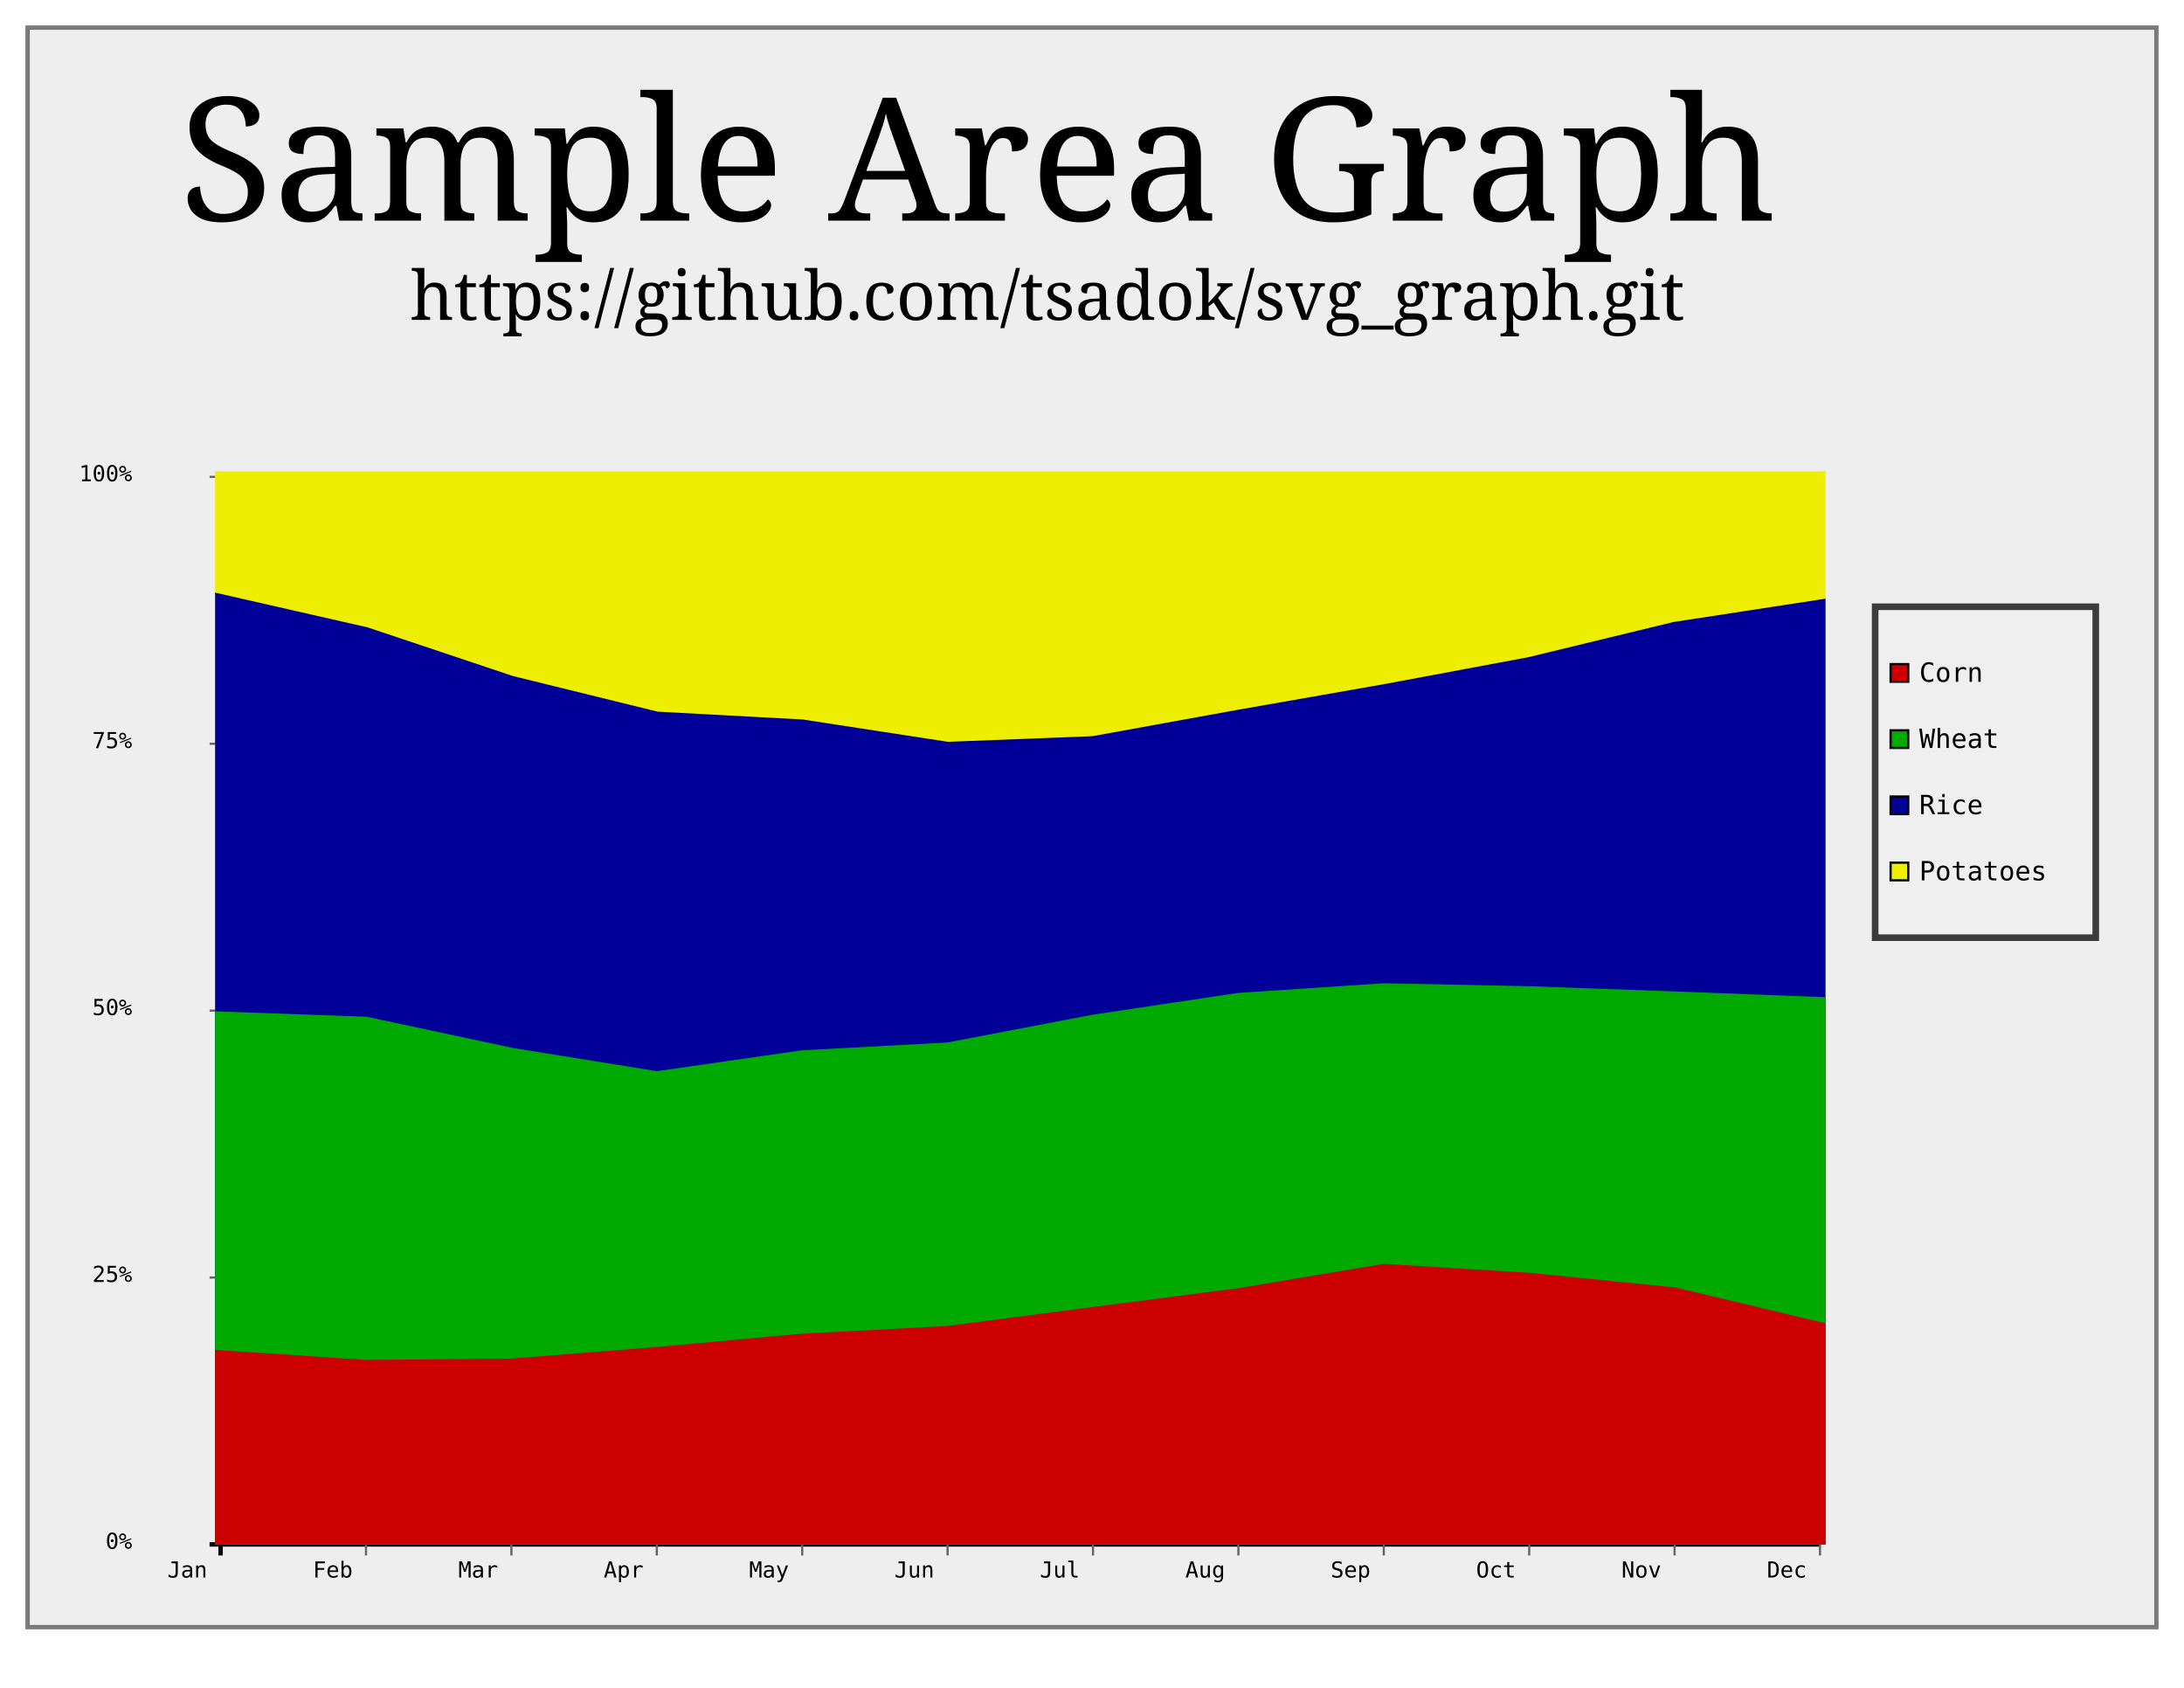
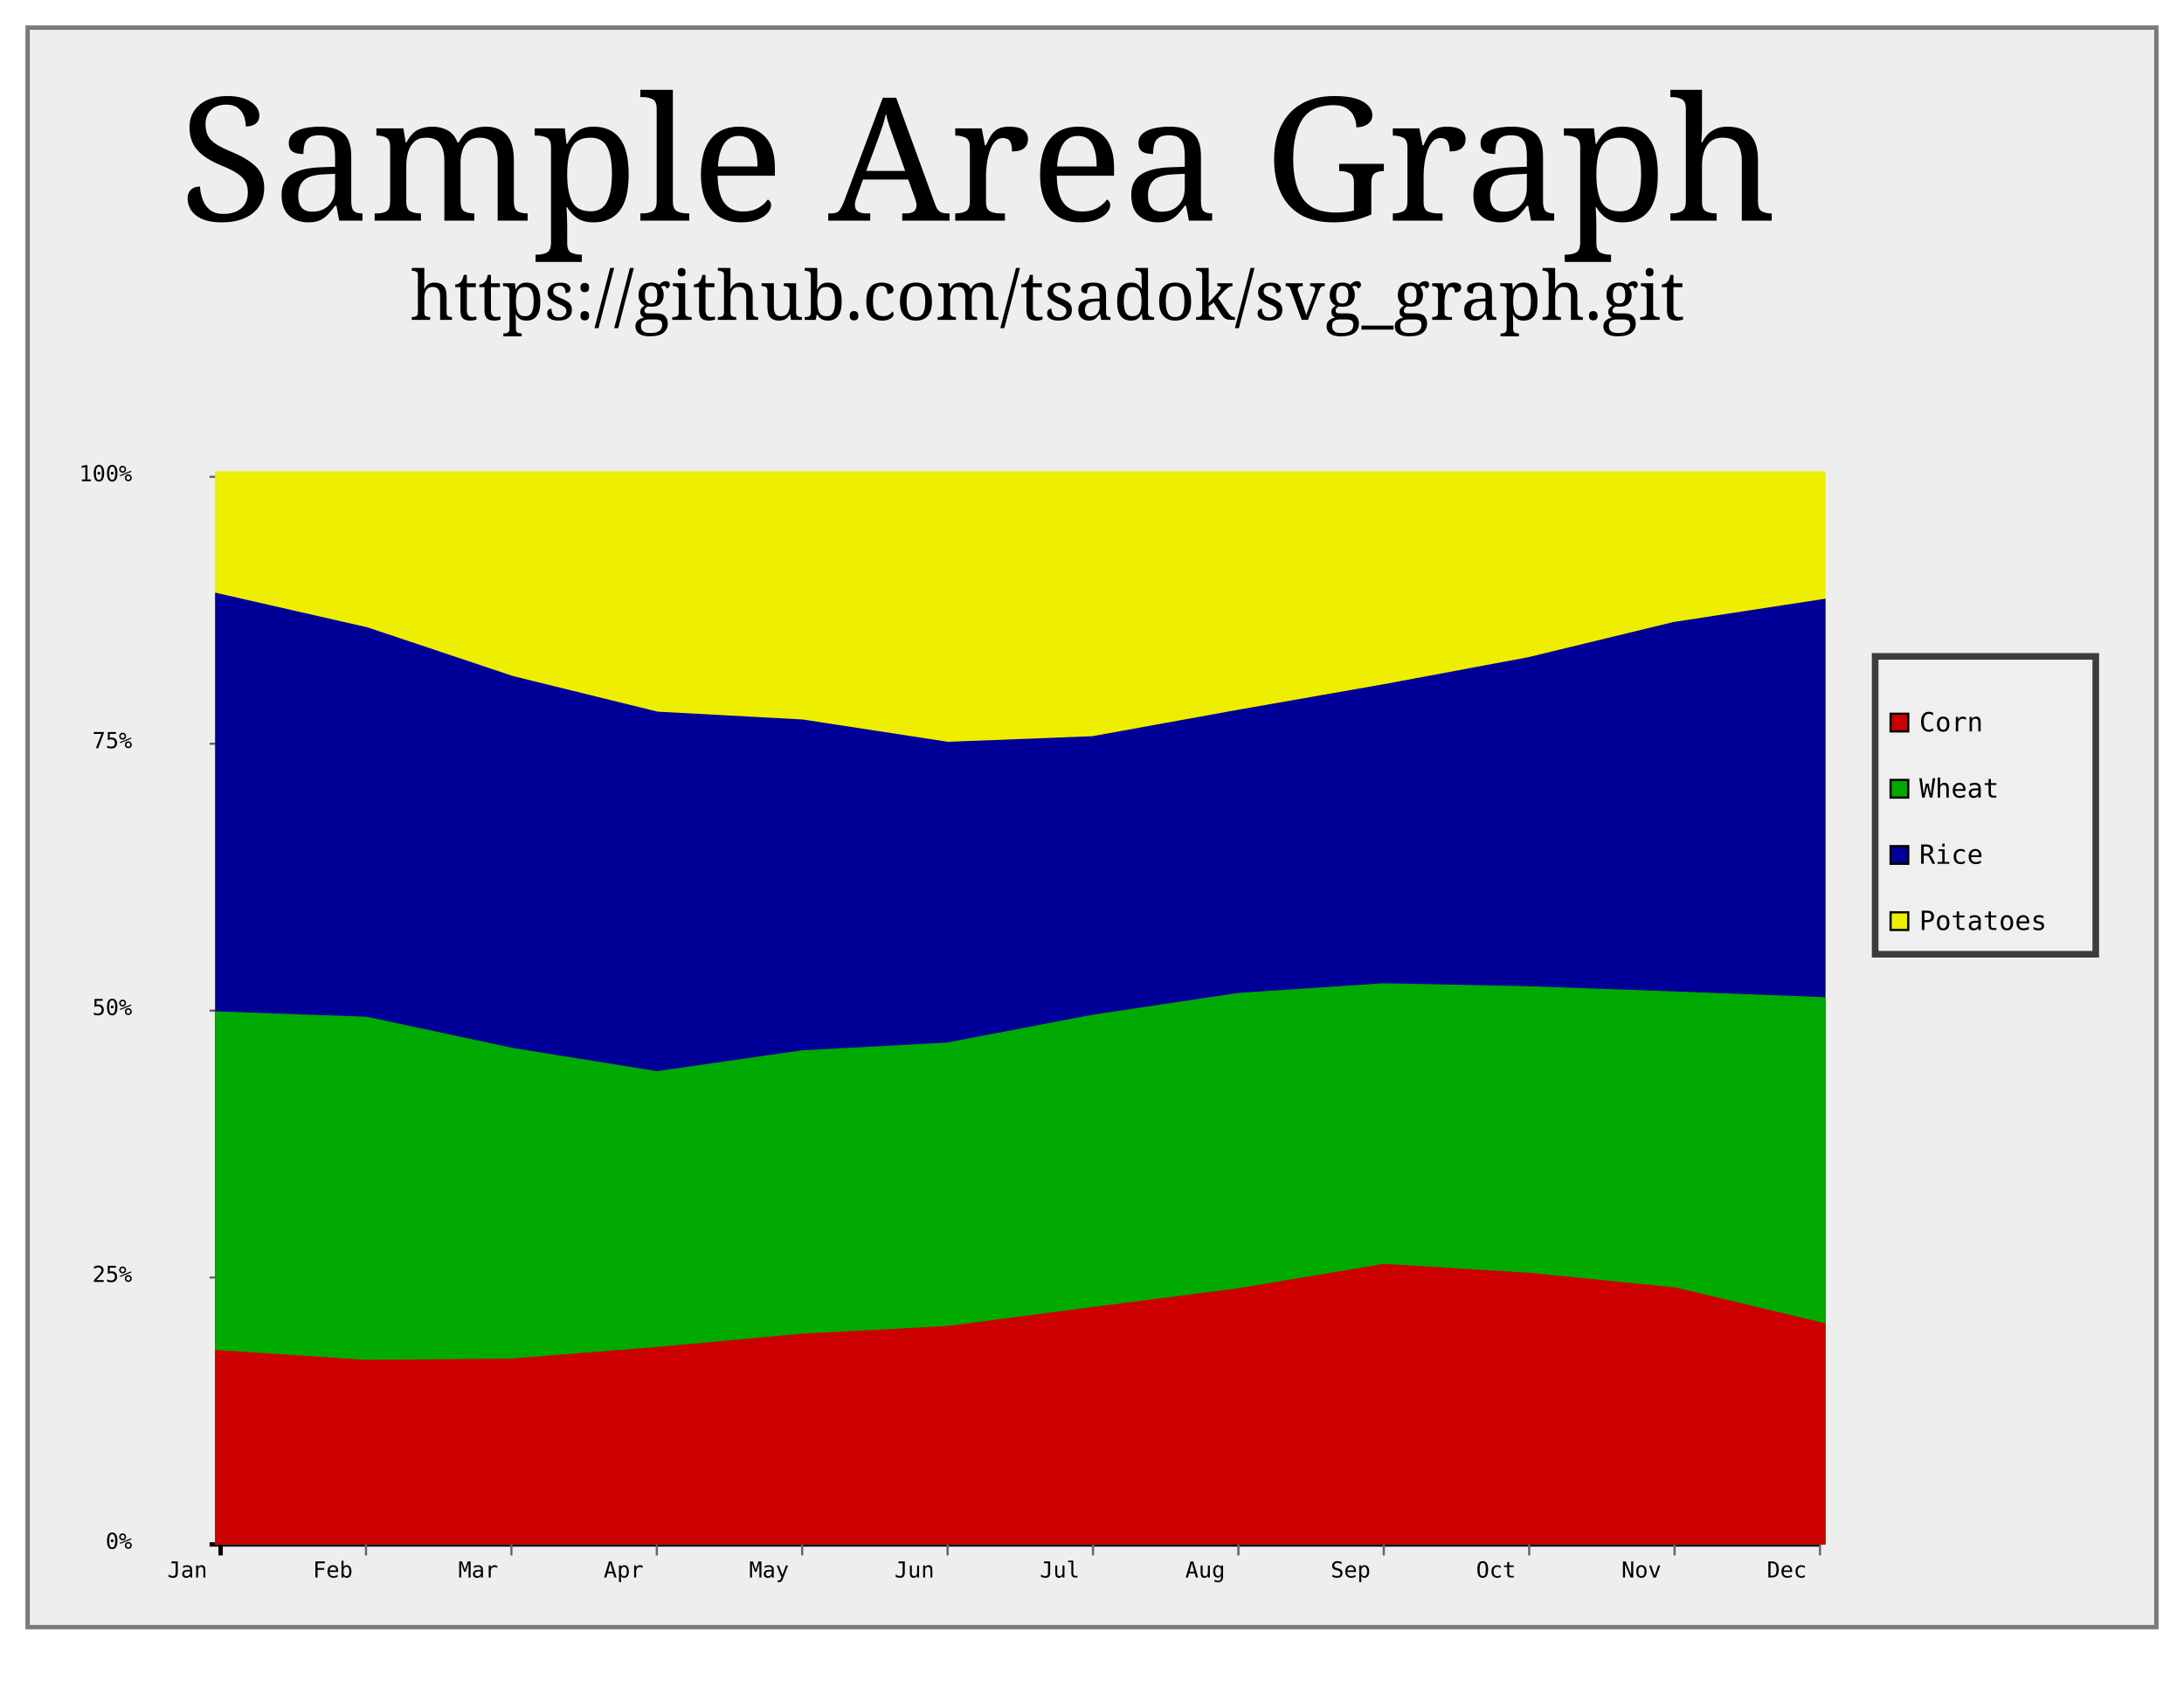
<svg xmlns="http://www.w3.org/2000/svg" width="990" height="765" id="svg2" version="1.1">
  <defs id="defs4">
    </defs>
  <g id="layer1">
    <rect style="color:#000000;fill:#dfdfdf;fill-opacity:0.5;fill-rule:nonzero;stroke:#000000;stroke-width:2;marker:none;visibility:visible;display:inline;overflow:visible;enable-background:accumulate;stroke-opacity:0.5;stroke-miterlimit:4;stroke-dasharray:none" id="rect00002" width="965" height="725" x="12.5" y="12.5" />
-     <rect style="color:#000000;fill:#eeeeee;fill-opacity:0.75;fill-rule:nonzero;stroke:#000000;stroke-width:3;marker:none;visibility:visible;display:inline;overflow:visible;enable-background:accumulate;stroke-opacity:0.75;stroke-miterlimit:4;stroke-dasharray:none" id="rect00003" width="100" height="150" x="850" y="275" />
-     <rect style="color:#000000;fill:#cc0000;fill-opacity:1.0;fill-rule:nonzero;stroke:#000000;stroke-width:1;marker:none;visibility:visible;display:inline;overflow:visible;enable-background:accumulate;stroke-opacity:1.0;stroke-miterlimit:4;stroke-dasharray:none" id="rect00004" width="8" height="8" x="857" y="301" />
-     <text xml:space="preserve" style="font-size:12px;font-style:normal;font-variant:normal;font-weight:normal;font-stretch:normal;text-align:left;line-height:100%;writing-mode:lr-tb;text-anchor:start;fill:#000000;fill-opacity:1;stroke:none;font-family:Bitstream Vera Sans Mono;-inkscape-font-specification:Bitstream Vera Sans Mono" x="870" y="309" id="text00005">
-       <tspan id="tspan3594-3" x="870" y="309">Corn</tspan>
+     <rect style="color:#000000;fill:#eeeeee;fill-opacity:0.75;fill-rule:nonzero;stroke:#000000;stroke-width:3;marker:none;visibility:visible;display:inline;overflow:visible;enable-background:accumulate;stroke-opacity:0.75;stroke-miterlimit:4;stroke-dasharray:none" id="rect00003" width="100" height="135" x="850" y="297.5" />
+     <rect style="color:#000000;fill:#cc0000;fill-opacity:1.0;fill-rule:nonzero;stroke:#000000;stroke-width:1;marker:none;visibility:visible;display:inline;overflow:visible;enable-background:accumulate;stroke-opacity:1.0;stroke-miterlimit:4;stroke-dasharray:none" id="rect00004" width="8" height="8" x="857" y="323.5" />
+     <text xml:space="preserve" style="font-size:12px;font-style:normal;font-variant:normal;font-weight:normal;font-stretch:normal;text-align:left;line-height:100%;writing-mode:lr-tb;text-anchor:start;fill:#000000;fill-opacity:1;stroke:none;font-family:Bitstream Vera Sans Mono;-inkscape-font-specification:Bitstream Vera Sans Mono" x="870" y="331.5" id="text00005">
+       <tspan id="tspan3594-3" x="870" y="331.5">Corn</tspan>
    </text>
-     <rect style="color:#000000;fill:#00aa00;fill-opacity:1.0;fill-rule:nonzero;stroke:#000000;stroke-width:1;marker:none;visibility:visible;display:inline;overflow:visible;enable-background:accumulate;stroke-opacity:1.0;stroke-miterlimit:4;stroke-dasharray:none" id="rect00006" width="8" height="8" x="857" y="331" />
-     <text xml:space="preserve" style="font-size:12px;font-style:normal;font-variant:normal;font-weight:normal;font-stretch:normal;text-align:left;line-height:100%;writing-mode:lr-tb;text-anchor:start;fill:#000000;fill-opacity:1;stroke:none;font-family:Bitstream Vera Sans Mono;-inkscape-font-specification:Bitstream Vera Sans Mono" x="870" y="339" id="text00007">
-       <tspan id="tspan3594-3" x="870" y="339">Wheat</tspan>
+     <rect style="color:#000000;fill:#00aa00;fill-opacity:1.0;fill-rule:nonzero;stroke:#000000;stroke-width:1;marker:none;visibility:visible;display:inline;overflow:visible;enable-background:accumulate;stroke-opacity:1.0;stroke-miterlimit:4;stroke-dasharray:none" id="rect00006" width="8" height="8" x="857" y="353.5" />
+     <text xml:space="preserve" style="font-size:12px;font-style:normal;font-variant:normal;font-weight:normal;font-stretch:normal;text-align:left;line-height:100%;writing-mode:lr-tb;text-anchor:start;fill:#000000;fill-opacity:1;stroke:none;font-family:Bitstream Vera Sans Mono;-inkscape-font-specification:Bitstream Vera Sans Mono" x="870" y="361.5" id="text00007">
+       <tspan id="tspan3594-3" x="870" y="361.5">Wheat</tspan>
    </text>
-     <rect style="color:#000000;fill:#000099;fill-opacity:1.0;fill-rule:nonzero;stroke:#000000;stroke-width:1;marker:none;visibility:visible;display:inline;overflow:visible;enable-background:accumulate;stroke-opacity:1.0;stroke-miterlimit:4;stroke-dasharray:none" id="rect00008" width="8" height="8" x="857" y="361" />
-     <text xml:space="preserve" style="font-size:12px;font-style:normal;font-variant:normal;font-weight:normal;font-stretch:normal;text-align:left;line-height:100%;writing-mode:lr-tb;text-anchor:start;fill:#000000;fill-opacity:1;stroke:none;font-family:Bitstream Vera Sans Mono;-inkscape-font-specification:Bitstream Vera Sans Mono" x="870" y="369" id="text00009">
-       <tspan id="tspan3594-3" x="870" y="369">Rice</tspan>
+     <rect style="color:#000000;fill:#000099;fill-opacity:1.0;fill-rule:nonzero;stroke:#000000;stroke-width:1;marker:none;visibility:visible;display:inline;overflow:visible;enable-background:accumulate;stroke-opacity:1.0;stroke-miterlimit:4;stroke-dasharray:none" id="rect00008" width="8" height="8" x="857" y="383.5" />
+     <text xml:space="preserve" style="font-size:12px;font-style:normal;font-variant:normal;font-weight:normal;font-stretch:normal;text-align:left;line-height:100%;writing-mode:lr-tb;text-anchor:start;fill:#000000;fill-opacity:1;stroke:none;font-family:Bitstream Vera Sans Mono;-inkscape-font-specification:Bitstream Vera Sans Mono" x="870" y="391.5" id="text00009">
+       <tspan id="tspan3594-3" x="870" y="391.5">Rice</tspan>
    </text>
-     <rect style="color:#000000;fill:#eeee00;fill-opacity:1.0;fill-rule:nonzero;stroke:#000000;stroke-width:1;marker:none;visibility:visible;display:inline;overflow:visible;enable-background:accumulate;stroke-opacity:1.0;stroke-miterlimit:4;stroke-dasharray:none" id="rect00010" width="8" height="8" x="857" y="391" />
-     <text xml:space="preserve" style="font-size:12px;font-style:normal;font-variant:normal;font-weight:normal;font-stretch:normal;text-align:left;line-height:100%;writing-mode:lr-tb;text-anchor:start;fill:#000000;fill-opacity:1;stroke:none;font-family:Bitstream Vera Sans Mono;-inkscape-font-specification:Bitstream Vera Sans Mono" x="870" y="399" id="text00011">
-       <tspan id="tspan3594-3" x="870" y="399">Potatoes</tspan>
+     <rect style="color:#000000;fill:#eeee00;fill-opacity:1.0;fill-rule:nonzero;stroke:#000000;stroke-width:1;marker:none;visibility:visible;display:inline;overflow:visible;enable-background:accumulate;stroke-opacity:1.0;stroke-miterlimit:4;stroke-dasharray:none" id="rect00010" width="8" height="8" x="857" y="413.5" />
+     <text xml:space="preserve" style="font-size:12px;font-style:normal;font-variant:normal;font-weight:normal;font-stretch:normal;text-align:left;line-height:100%;writing-mode:lr-tb;text-anchor:start;fill:#000000;fill-opacity:1;stroke:none;font-family:Bitstream Vera Sans Mono;-inkscape-font-specification:Bitstream Vera Sans Mono" x="870" y="421.5" id="text00011">
+       <tspan id="tspan3594-3" x="870" y="421.5">Potatoes</tspan>
    </text>
    <path style="fill:none;stroke:#000000;stroke-width:2;stroke-linecap:butt;stroke-linejoin:miter;fill-opacity:1;stroke-opacity:1;stroke-miterlimit:4;stroke-dasharray:none" d="M 95,700 825,700" id="path00012" />
    <text xml:space="preserve" style="font-size:10px;font-style:normal;font-variant:normal;font-weight:normal;font-stretch:normal;text-align:right;line-height:100%;writing-mode:lr-tb;text-anchor:end;fill:#000000;fill-opacity:1;stroke:none;font-family:Bitstream Vera Sans Mono;-inkscape-font-specification:Bitstream Vera Sans Mono" x="90" y="702" id="text00013">
      <tspan id="tspan3594-3" x="90" y="702">0%</tspan>
    </text>
    <path style="fill:none;stroke:#666666;stroke-width:1;stroke-linecap:butt;stroke-linejoin:miter;fill-opacity:1;stroke-opacity:1;stroke-miterlimit:4;stroke-dasharray:none" d="M 95,579.032 825,579.032" id="path00014" />
    <text xml:space="preserve" style="font-size:10px;font-style:normal;font-variant:normal;font-weight:normal;font-stretch:normal;text-align:right;line-height:100%;writing-mode:lr-tb;text-anchor:end;fill:#000000;fill-opacity:1;stroke:none;font-family:Bitstream Vera Sans Mono;-inkscape-font-specification:Bitstream Vera Sans Mono" x="90" y="581.032" id="text00015">
      <tspan id="tspan3594-3" x="90" y="581.032">25%</tspan>
    </text>
    <path style="fill:none;stroke:#666666;stroke-width:1;stroke-linecap:butt;stroke-linejoin:miter;fill-opacity:1;stroke-opacity:1;stroke-miterlimit:4;stroke-dasharray:none" d="M 95,458.065 825,458.065" id="path00016" />
    <text xml:space="preserve" style="font-size:10px;font-style:normal;font-variant:normal;font-weight:normal;font-stretch:normal;text-align:right;line-height:100%;writing-mode:lr-tb;text-anchor:end;fill:#000000;fill-opacity:1;stroke:none;font-family:Bitstream Vera Sans Mono;-inkscape-font-specification:Bitstream Vera Sans Mono" x="90" y="460.065" id="text00017">
      <tspan id="tspan3594-3" x="90" y="460.065">50%</tspan>
    </text>
    <path style="fill:none;stroke:#666666;stroke-width:1;stroke-linecap:butt;stroke-linejoin:miter;fill-opacity:1;stroke-opacity:1;stroke-miterlimit:4;stroke-dasharray:none" d="M 95,337.097 825,337.097" id="path00018" />
    <text xml:space="preserve" style="font-size:10px;font-style:normal;font-variant:normal;font-weight:normal;font-stretch:normal;text-align:right;line-height:100%;writing-mode:lr-tb;text-anchor:end;fill:#000000;fill-opacity:1;stroke:none;font-family:Bitstream Vera Sans Mono;-inkscape-font-specification:Bitstream Vera Sans Mono" x="90" y="339.097" id="text00019">
      <tspan id="tspan3594-3" x="90" y="339.097">75%</tspan>
    </text>
    <path style="fill:none;stroke:#666666;stroke-width:1;stroke-linecap:butt;stroke-linejoin:miter;fill-opacity:1;stroke-opacity:1;stroke-miterlimit:4;stroke-dasharray:none" d="M 95,216.129 825,216.129" id="path00020" />
    <text xml:space="preserve" style="font-size:10px;font-style:normal;font-variant:normal;font-weight:normal;font-stretch:normal;text-align:right;line-height:100%;writing-mode:lr-tb;text-anchor:end;fill:#000000;fill-opacity:1;stroke:none;font-family:Bitstream Vera Sans Mono;-inkscape-font-specification:Bitstream Vera Sans Mono" x="90" y="218.129" id="text00021">
      <tspan id="tspan3594-3" x="90" y="218.129">100%</tspan>
    </text>
    <path style="fill:none;stroke:#000000;stroke-width:2;stroke-linecap:butt;stroke-linejoin:miter;fill-opacity:1;stroke-opacity:1;stroke-miterlimit:4;stroke-dasharray:none" d="M 100,216 100,705" id="path00022" />
    <text xml:space="preserve" style="font-size:10px;font-style:normal;font-variant:normal;font-weight:normal;font-stretch:normal;text-align:center;line-height:100%;writing-mode:lr-tb;text-anchor:middle;fill:#000000;fill-opacity:1;stroke:none;font-family:Bitstream Vera Sans Mono;-inkscape-font-specification:Bitstream Vera Sans Mono" x="100" y="715" id="text00023">
      <tspan id="tspan3594-3" x="100" y="715">Jan</tspan>
    </text>
    <path style="fill:none;stroke:#666666;stroke-width:1;stroke-linecap:butt;stroke-linejoin:miter;fill-opacity:1;stroke-opacity:1;stroke-miterlimit:4;stroke-dasharray:none" d="M 165.909,216 165.909,705" id="path00024" />
    <text xml:space="preserve" style="font-size:10px;font-style:normal;font-variant:normal;font-weight:normal;font-stretch:normal;text-align:center;line-height:100%;writing-mode:lr-tb;text-anchor:middle;fill:#000000;fill-opacity:1;stroke:none;font-family:Bitstream Vera Sans Mono;-inkscape-font-specification:Bitstream Vera Sans Mono" x="165.909" y="715" id="text00025">
      <tspan id="tspan3594-3" x="165.909" y="715">Feb</tspan>
    </text>
    <path style="fill:none;stroke:#666666;stroke-width:1;stroke-linecap:butt;stroke-linejoin:miter;fill-opacity:1;stroke-opacity:1;stroke-miterlimit:4;stroke-dasharray:none" d="M 231.818,216 231.818,705" id="path00026" />
    <text xml:space="preserve" style="font-size:10px;font-style:normal;font-variant:normal;font-weight:normal;font-stretch:normal;text-align:center;line-height:100%;writing-mode:lr-tb;text-anchor:middle;fill:#000000;fill-opacity:1;stroke:none;font-family:Bitstream Vera Sans Mono;-inkscape-font-specification:Bitstream Vera Sans Mono" x="231.818" y="715" id="text00027">
      <tspan id="tspan3594-3" x="231.818" y="715">Mar</tspan>
    </text>
    <path style="fill:none;stroke:#666666;stroke-width:1;stroke-linecap:butt;stroke-linejoin:miter;fill-opacity:1;stroke-opacity:1;stroke-miterlimit:4;stroke-dasharray:none" d="M 297.727,216 297.727,705" id="path00028" />
    <text xml:space="preserve" style="font-size:10px;font-style:normal;font-variant:normal;font-weight:normal;font-stretch:normal;text-align:center;line-height:100%;writing-mode:lr-tb;text-anchor:middle;fill:#000000;fill-opacity:1;stroke:none;font-family:Bitstream Vera Sans Mono;-inkscape-font-specification:Bitstream Vera Sans Mono" x="297.727" y="715" id="text00029">
      <tspan id="tspan3594-3" x="297.727" y="715">Apr</tspan>
    </text>
    <path style="fill:none;stroke:#666666;stroke-width:1;stroke-linecap:butt;stroke-linejoin:miter;fill-opacity:1;stroke-opacity:1;stroke-miterlimit:4;stroke-dasharray:none" d="M 363.636,216 363.636,705" id="path00030" />
    <text xml:space="preserve" style="font-size:10px;font-style:normal;font-variant:normal;font-weight:normal;font-stretch:normal;text-align:center;line-height:100%;writing-mode:lr-tb;text-anchor:middle;fill:#000000;fill-opacity:1;stroke:none;font-family:Bitstream Vera Sans Mono;-inkscape-font-specification:Bitstream Vera Sans Mono" x="363.636" y="715" id="text00031">
      <tspan id="tspan3594-3" x="363.636" y="715">May</tspan>
    </text>
    <path style="fill:none;stroke:#666666;stroke-width:1;stroke-linecap:butt;stroke-linejoin:miter;fill-opacity:1;stroke-opacity:1;stroke-miterlimit:4;stroke-dasharray:none" d="M 429.545,216 429.545,705" id="path00032" />
    <text xml:space="preserve" style="font-size:10px;font-style:normal;font-variant:normal;font-weight:normal;font-stretch:normal;text-align:center;line-height:100%;writing-mode:lr-tb;text-anchor:middle;fill:#000000;fill-opacity:1;stroke:none;font-family:Bitstream Vera Sans Mono;-inkscape-font-specification:Bitstream Vera Sans Mono" x="429.545" y="715" id="text00033">
      <tspan id="tspan3594-3" x="429.545" y="715">Jun</tspan>
    </text>
    <path style="fill:none;stroke:#666666;stroke-width:1;stroke-linecap:butt;stroke-linejoin:miter;fill-opacity:1;stroke-opacity:1;stroke-miterlimit:4;stroke-dasharray:none" d="M 495.455,216 495.455,705" id="path00034" />
    <text xml:space="preserve" style="font-size:10px;font-style:normal;font-variant:normal;font-weight:normal;font-stretch:normal;text-align:center;line-height:100%;writing-mode:lr-tb;text-anchor:middle;fill:#000000;fill-opacity:1;stroke:none;font-family:Bitstream Vera Sans Mono;-inkscape-font-specification:Bitstream Vera Sans Mono" x="495.455" y="715" id="text00035">
      <tspan id="tspan3594-3" x="495.455" y="715">Jul</tspan>
    </text>
    <path style="fill:none;stroke:#666666;stroke-width:1;stroke-linecap:butt;stroke-linejoin:miter;fill-opacity:1;stroke-opacity:1;stroke-miterlimit:4;stroke-dasharray:none" d="M 561.364,216 561.364,705" id="path00036" />
    <text xml:space="preserve" style="font-size:10px;font-style:normal;font-variant:normal;font-weight:normal;font-stretch:normal;text-align:center;line-height:100%;writing-mode:lr-tb;text-anchor:middle;fill:#000000;fill-opacity:1;stroke:none;font-family:Bitstream Vera Sans Mono;-inkscape-font-specification:Bitstream Vera Sans Mono" x="561.364" y="715" id="text00037">
      <tspan id="tspan3594-3" x="561.364" y="715">Aug</tspan>
    </text>
    <path style="fill:none;stroke:#666666;stroke-width:1;stroke-linecap:butt;stroke-linejoin:miter;fill-opacity:1;stroke-opacity:1;stroke-miterlimit:4;stroke-dasharray:none" d="M 627.273,216 627.273,705" id="path00038" />
    <text xml:space="preserve" style="font-size:10px;font-style:normal;font-variant:normal;font-weight:normal;font-stretch:normal;text-align:center;line-height:100%;writing-mode:lr-tb;text-anchor:middle;fill:#000000;fill-opacity:1;stroke:none;font-family:Bitstream Vera Sans Mono;-inkscape-font-specification:Bitstream Vera Sans Mono" x="627.273" y="715" id="text00039">
      <tspan id="tspan3594-3" x="627.273" y="715">Sep</tspan>
    </text>
    <path style="fill:none;stroke:#666666;stroke-width:1;stroke-linecap:butt;stroke-linejoin:miter;fill-opacity:1;stroke-opacity:1;stroke-miterlimit:4;stroke-dasharray:none" d="M 693.182,216 693.182,705" id="path00040" />
    <text xml:space="preserve" style="font-size:10px;font-style:normal;font-variant:normal;font-weight:normal;font-stretch:normal;text-align:center;line-height:100%;writing-mode:lr-tb;text-anchor:middle;fill:#000000;fill-opacity:1;stroke:none;font-family:Bitstream Vera Sans Mono;-inkscape-font-specification:Bitstream Vera Sans Mono" x="693.182" y="715" id="text00041">
      <tspan id="tspan3594-3" x="693.182" y="715">Oct</tspan>
    </text>
    <path style="fill:none;stroke:#666666;stroke-width:1;stroke-linecap:butt;stroke-linejoin:miter;fill-opacity:1;stroke-opacity:1;stroke-miterlimit:4;stroke-dasharray:none" d="M 759.091,216 759.091,705" id="path00042" />
    <text xml:space="preserve" style="font-size:10px;font-style:normal;font-variant:normal;font-weight:normal;font-stretch:normal;text-align:center;line-height:100%;writing-mode:lr-tb;text-anchor:middle;fill:#000000;fill-opacity:1;stroke:none;font-family:Bitstream Vera Sans Mono;-inkscape-font-specification:Bitstream Vera Sans Mono" x="759.091" y="715" id="text00043">
      <tspan id="tspan3594-3" x="759.091" y="715">Nov</tspan>
    </text>
    <path style="fill:none;stroke:#666666;stroke-width:1;stroke-linecap:butt;stroke-linejoin:miter;fill-opacity:1;stroke-opacity:1;stroke-miterlimit:4;stroke-dasharray:none" d="M 825,216 825,705" id="path00044" />
    <text xml:space="preserve" style="font-size:10px;font-style:normal;font-variant:normal;font-weight:normal;font-stretch:normal;text-align:center;line-height:100%;writing-mode:lr-tb;text-anchor:middle;fill:#000000;fill-opacity:1;stroke:none;font-family:Bitstream Vera Sans Mono;-inkscape-font-specification:Bitstream Vera Sans Mono" x="825" y="715" id="text00045">
      <tspan id="tspan3594-3" x="825" y="715">Dec</tspan>
    </text>
    <path style="fill:#eeee00;stroke:#eeee00;stroke-width:5;stroke-linecap:butt;stroke-linejoin:miter;fill-opacity:1;stroke-opacity:1;stroke-miterlimit:4;stroke-dasharray:none" d="M 100,700 100,216.129 165.909,216.129 231.818,216.129 297.727,216.129 363.636,216.129 429.545,216.129 495.455,216.129 561.364,216.129 627.273,216.129 693.182,216.129 759.091,216.129 825,216.129 825,700" id="path00049" />
    <path style="fill:#000099;stroke:#000099;stroke-width:5;stroke-linecap:butt;stroke-linejoin:miter;fill-opacity:1;stroke-opacity:1;stroke-miterlimit:4;stroke-dasharray:none" d="M 100,700 100,271.737 165.909,286.756 231.818,308.816 297.727,325.037 363.636,328.593 429.545,338.727 495.455,336.164 561.364,324.202 627.273,312.648 693.182,300.343 759.091,284.367 825,274.259 825,700" id="path00048" />
    <path style="fill:#00aa00;stroke:#00aa00;stroke-width:5;stroke-linecap:butt;stroke-linejoin:miter;fill-opacity:1;stroke-opacity:1;stroke-miterlimit:4;stroke-dasharray:none" d="M 100,700 100,460.969 165.909,463.324 231.818,477.405 297.727,488.032 363.636,478.544 429.545,475.02 495.455,462.418 561.364,452.538 627.273,448.157 693.182,449.5 759.091,451.861 825,454.38 825,700" id="path00047" />
    <path style="fill:#cc0000;stroke:#cc0000;stroke-width:5;stroke-linecap:butt;stroke-linejoin:miter;fill-opacity:1;stroke-opacity:1;stroke-miterlimit:4;stroke-dasharray:none" d="M 100,700 100,614.513 165.909,618.854 231.818,618.26 297.727,613.02 363.636,606.975 429.545,603.487 495.455,594.892 561.364,586.401 627.273,575.357 693.182,579.389 759.091,586.011 825,601.752 825,700" id="path00046" />
    <text xml:space="preserve" style="font-size:78px;font-style:normal;font-variant:normal;font-weight:normal;font-stretch:normal;text-align:center;line-height:100%;writing-mode:lr-tb;text-anchor:middle;fill:#000000;fill-opacity:1;stroke:none;font-family:Georgia;-inkscape-font-specification:Georgia" x="494" y="100" id="text00050">
      <tspan id="tspan3594-3" x="494" y="100">Sample Area Graph</tspan>
    </text>
    <text xml:space="preserve" style="font-size:31px;font-style:normal;font-variant:normal;font-weight:normal;font-stretch:normal;text-align:center;line-height:100%;writing-mode:lr-tb;text-anchor:middle;fill:#000000;fill-opacity:1;stroke:none;font-family:Georgia;-inkscape-font-specification:Georgia" x="495" y="145" id="text00051">
      <tspan id="tspan3594-3" x="495" y="145">https://github.com/tsadok/svg_graph.git</tspan>
    </text>
  </g>
</svg>
